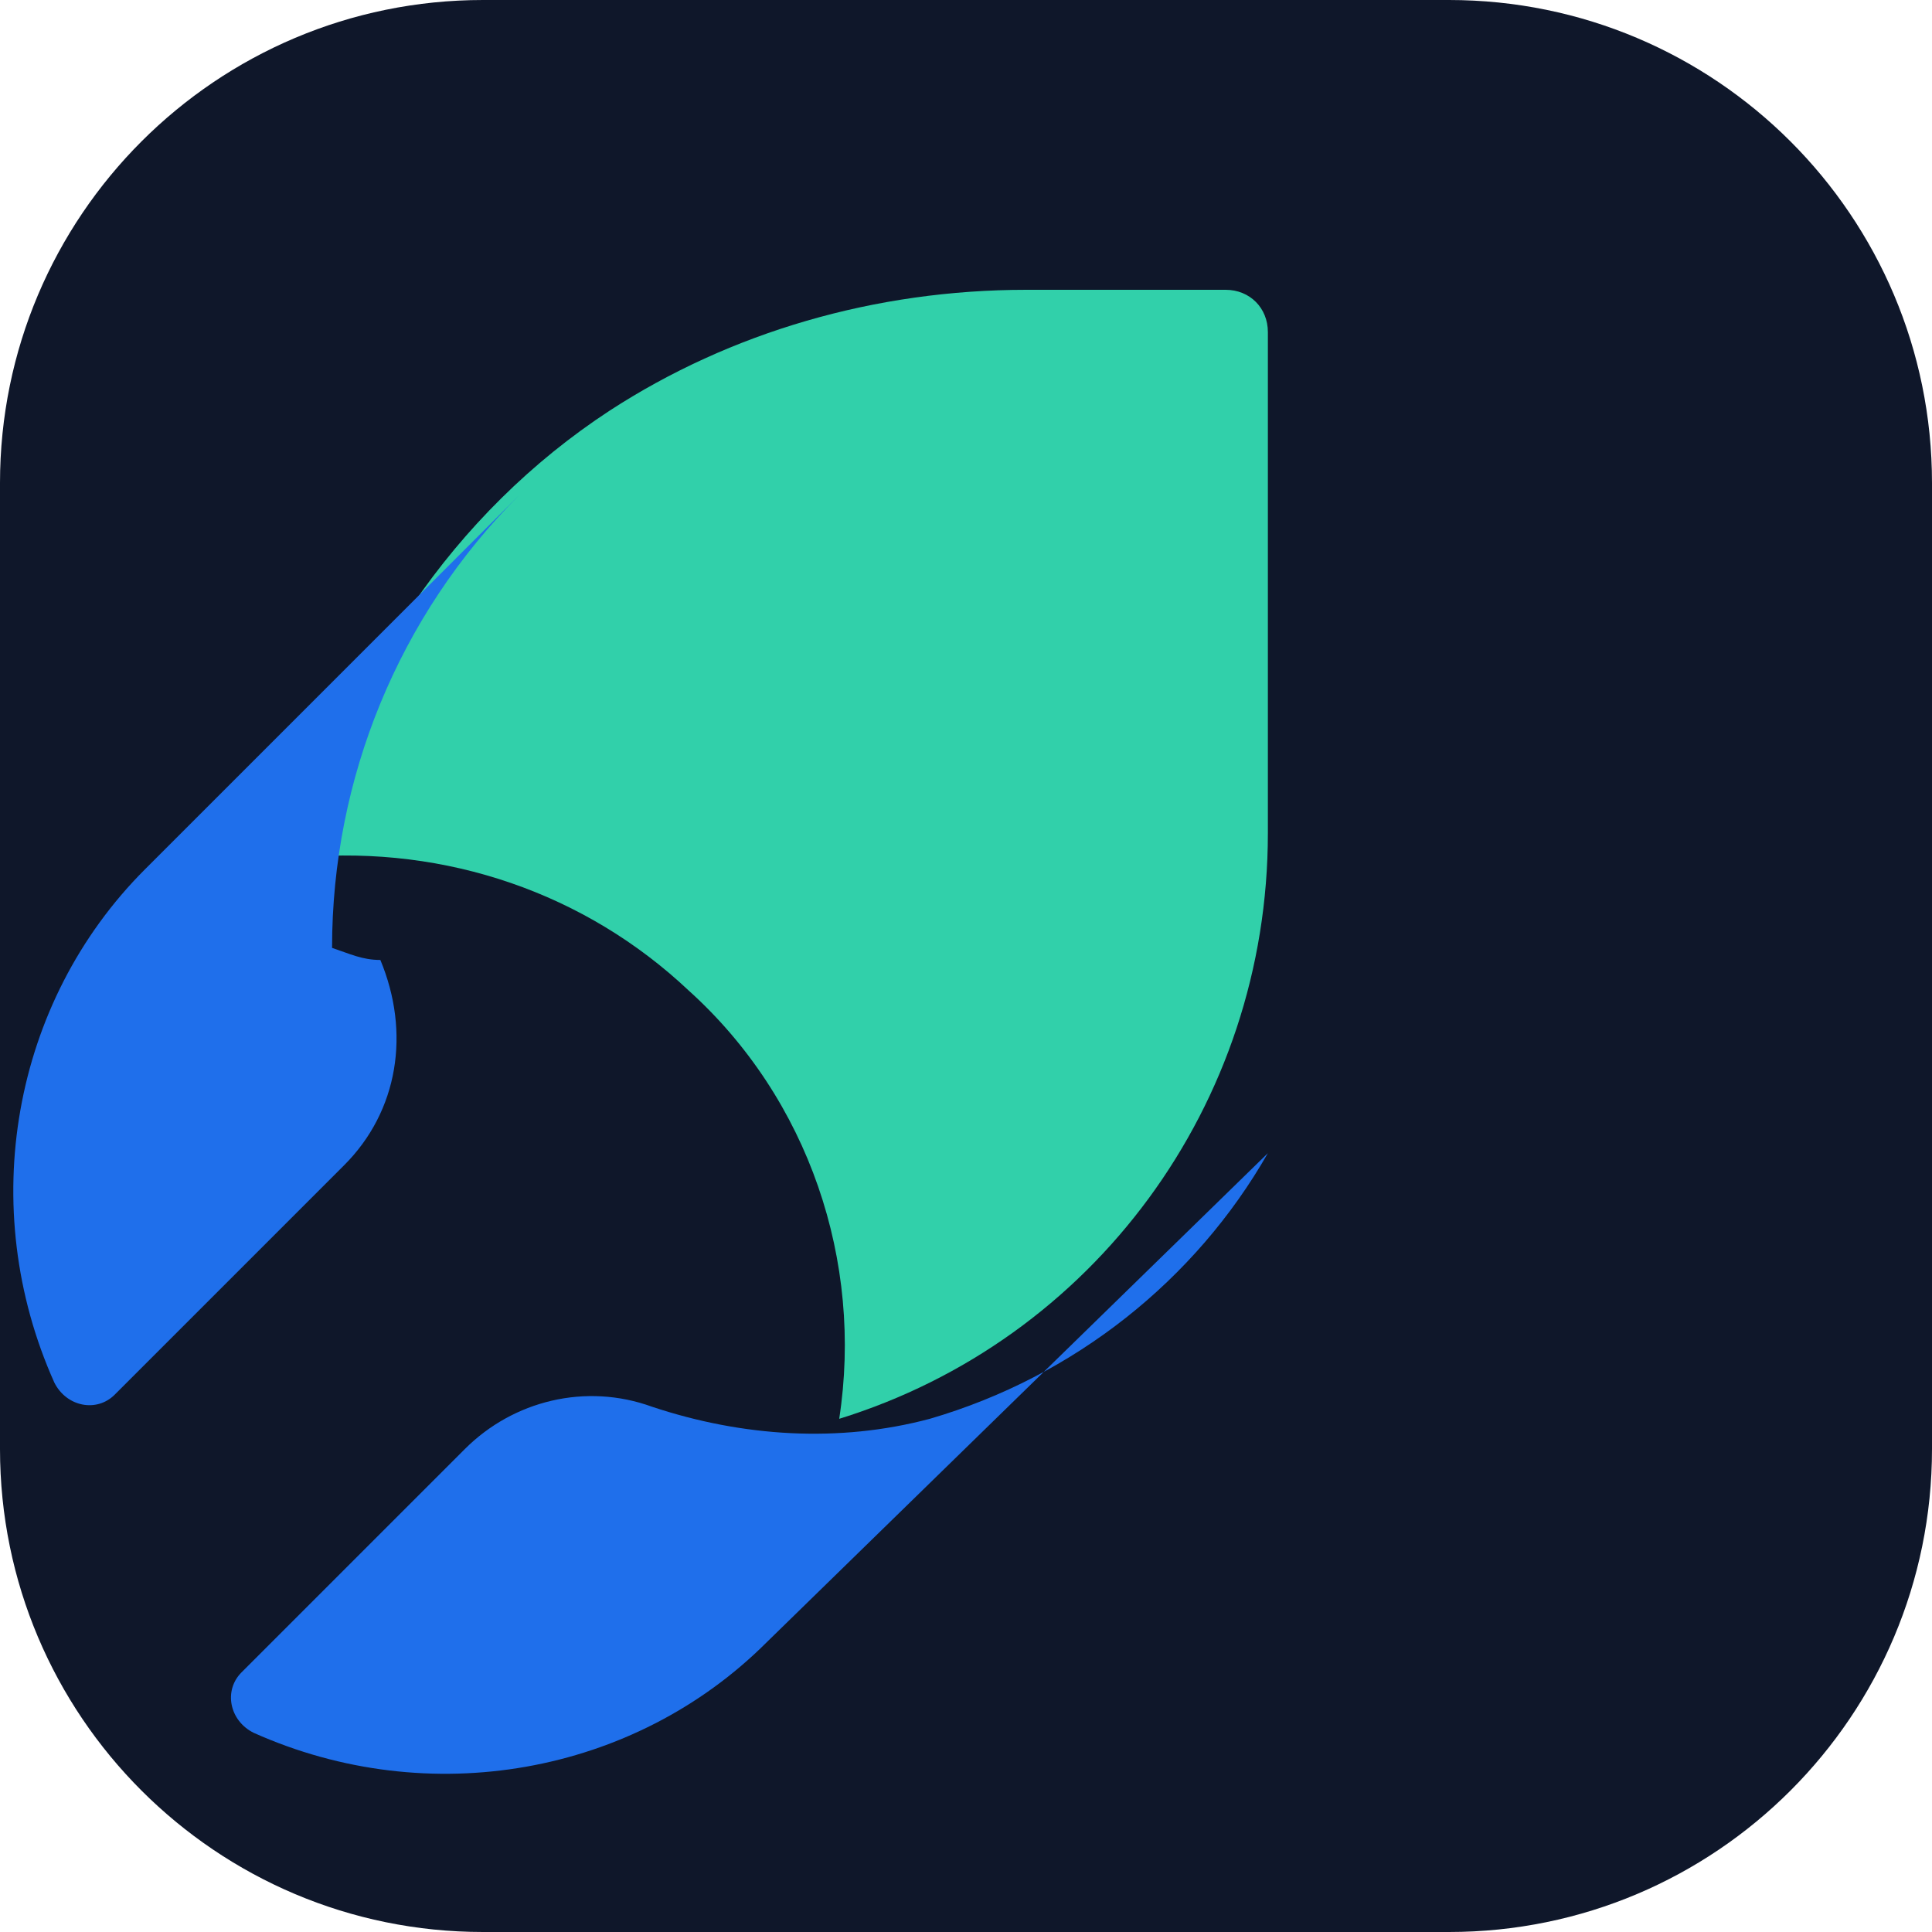
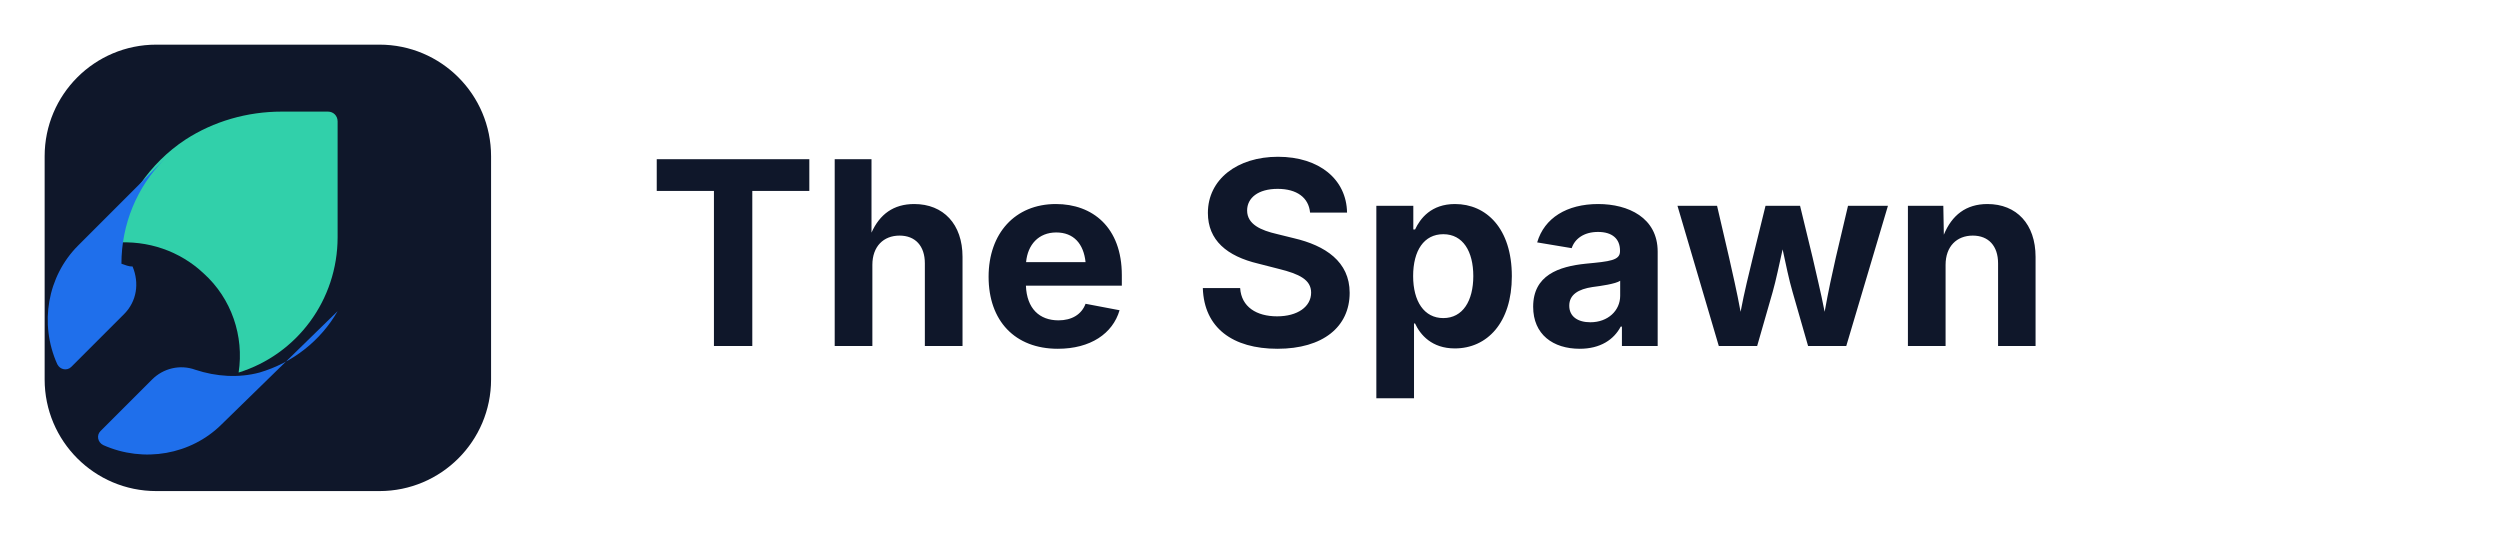
- <svg xmlns="http://www.w3.org/2000/svg" width="64" height="64" viewBox="0 0 64 64" fill="none" role="img" aria-label="The Spawn">
-   <rect width="64" height="64" rx="16" fill="#0F172A" />
-   <path d="M42 11V27.6C42 36.6 36.2 44.4 27.8 47C28.6 41.8 26.8 36.4 22.8 32.8C19.4 29.6 14.8 28 10 28.4C11.4 22.4 15 17 20.2 13.6C24.2 11 29 9.6 34 9.6H40.6C41.4 9.6 42 10.2 42 11Z" fill="#31D0AA" />
-   <path d="M11 31.4C11 25.8 13.2 20.4 17.2 16.4L4.8 28.8C0.4 33.2 -0.8 40 1.8 45.8C2.2 46.6 3.2 46.8 3.8 46.2L11.4 38.6C13.2 36.8 13.6 34.2 12.6 31.8C12 31.8 11.6 31.6 11 31.4Z" fill="#1F6FEB" />
-   <path d="M42 38.2C39.6 42.4 35.6 45.6 30.8 47C27.8 47.8 24.6 47.6 21.6 46.6C19.4 45.8 17 46.4 15.4 48L8 55.4C7.4 56 7.6 57 8.4 57.4C14.2 60 21 58.8 25.4 54.4L42 38.2Z" fill="#1F6FEB" />
+ <svg xmlns="http://www.w3.org/2000/svg" width="224" height="48" viewBox="0 0 224 48" fill="none" role="img" aria-label="The Spawn">
+   <rect x="4" y="4" width="40" height="40" rx="10" fill="#0F172A" />
+   <path d="M30.25 10.88V21.25C30.25 26.88 26.62 31.75 21.38 33.38C21.88 30.13 20.75 26.75 18.25 24.5C16.13 22.5 13.25 21.5 10.25 21.75C11.13 18 13.38 14.63 16.63 12.5C19.13 10.88 22.13 10 25.25 10H29.38C29.88 10 30.25 10.38 30.25 10.88Z" fill="#31D0AA" />
+   <path d="M10.88 23.63C10.88 20.13 12.25 16.75 14.75 14.25L7 22C4.25 24.75 3.5 29 5.13 32.63C5.38 33.13 6 33.25 6.38 32.88L11.13 28.13C12.25 27 12.5 25.38 11.88 23.88C11.5 23.88 11.25 23.75 10.88 23.63Z" fill="#1F6FEB" />
+   <path d="M30.25 27.88C28.75 30.5 26.25 32.5 23.25 33.38C21.38 33.88 19.38 33.75 17.5 33.13C16.13 32.63 14.63 33 13.63 34L9 38.63C8.63 39 8.75 39.63 9.25 39.88C12.88 41.5 17.13 40.75 19.88 38L30.25 27.88Z" fill="#1F6FEB" />
+   <text x="58" y="31" fill="#0F172A" font-family="Inter, ui-sans-serif, system-ui, -apple-system, BlinkMacSystemFont, 'Segoe UI', sans-serif" font-size="23" font-weight="700" letter-spacing="0">The Spawn</text>
</svg>
